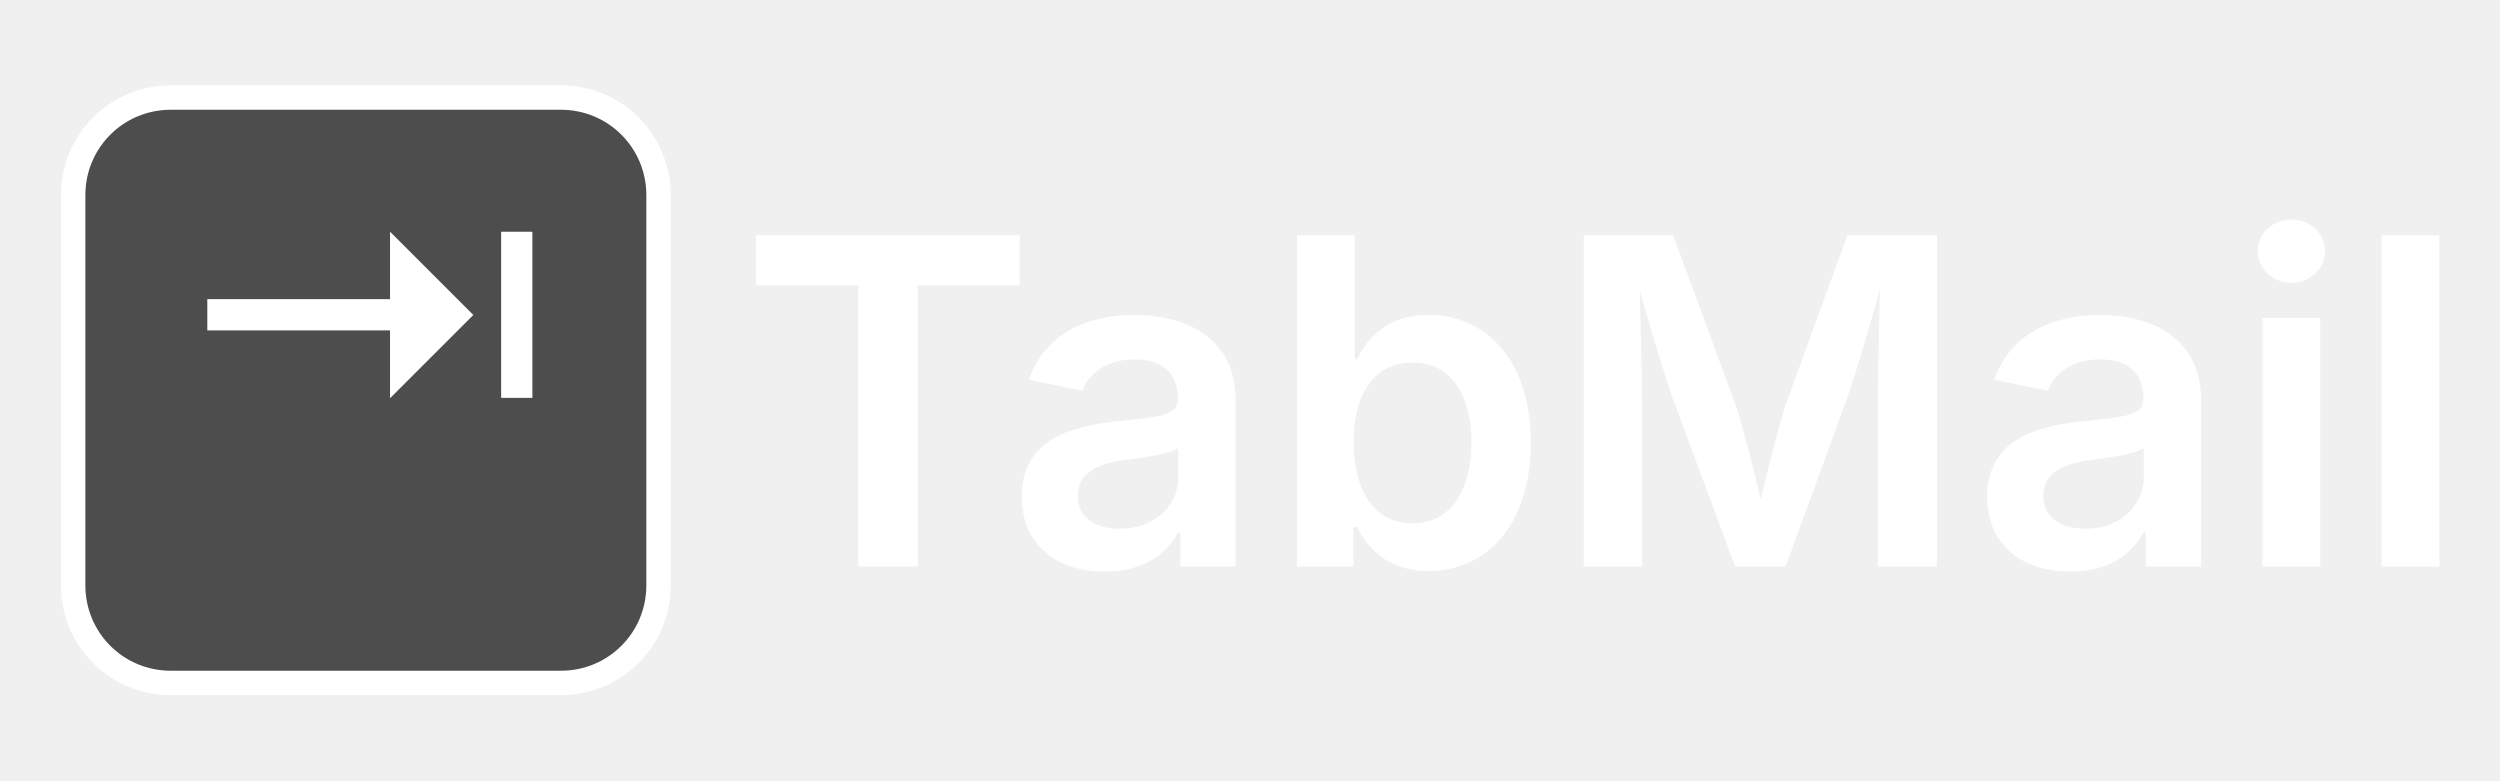
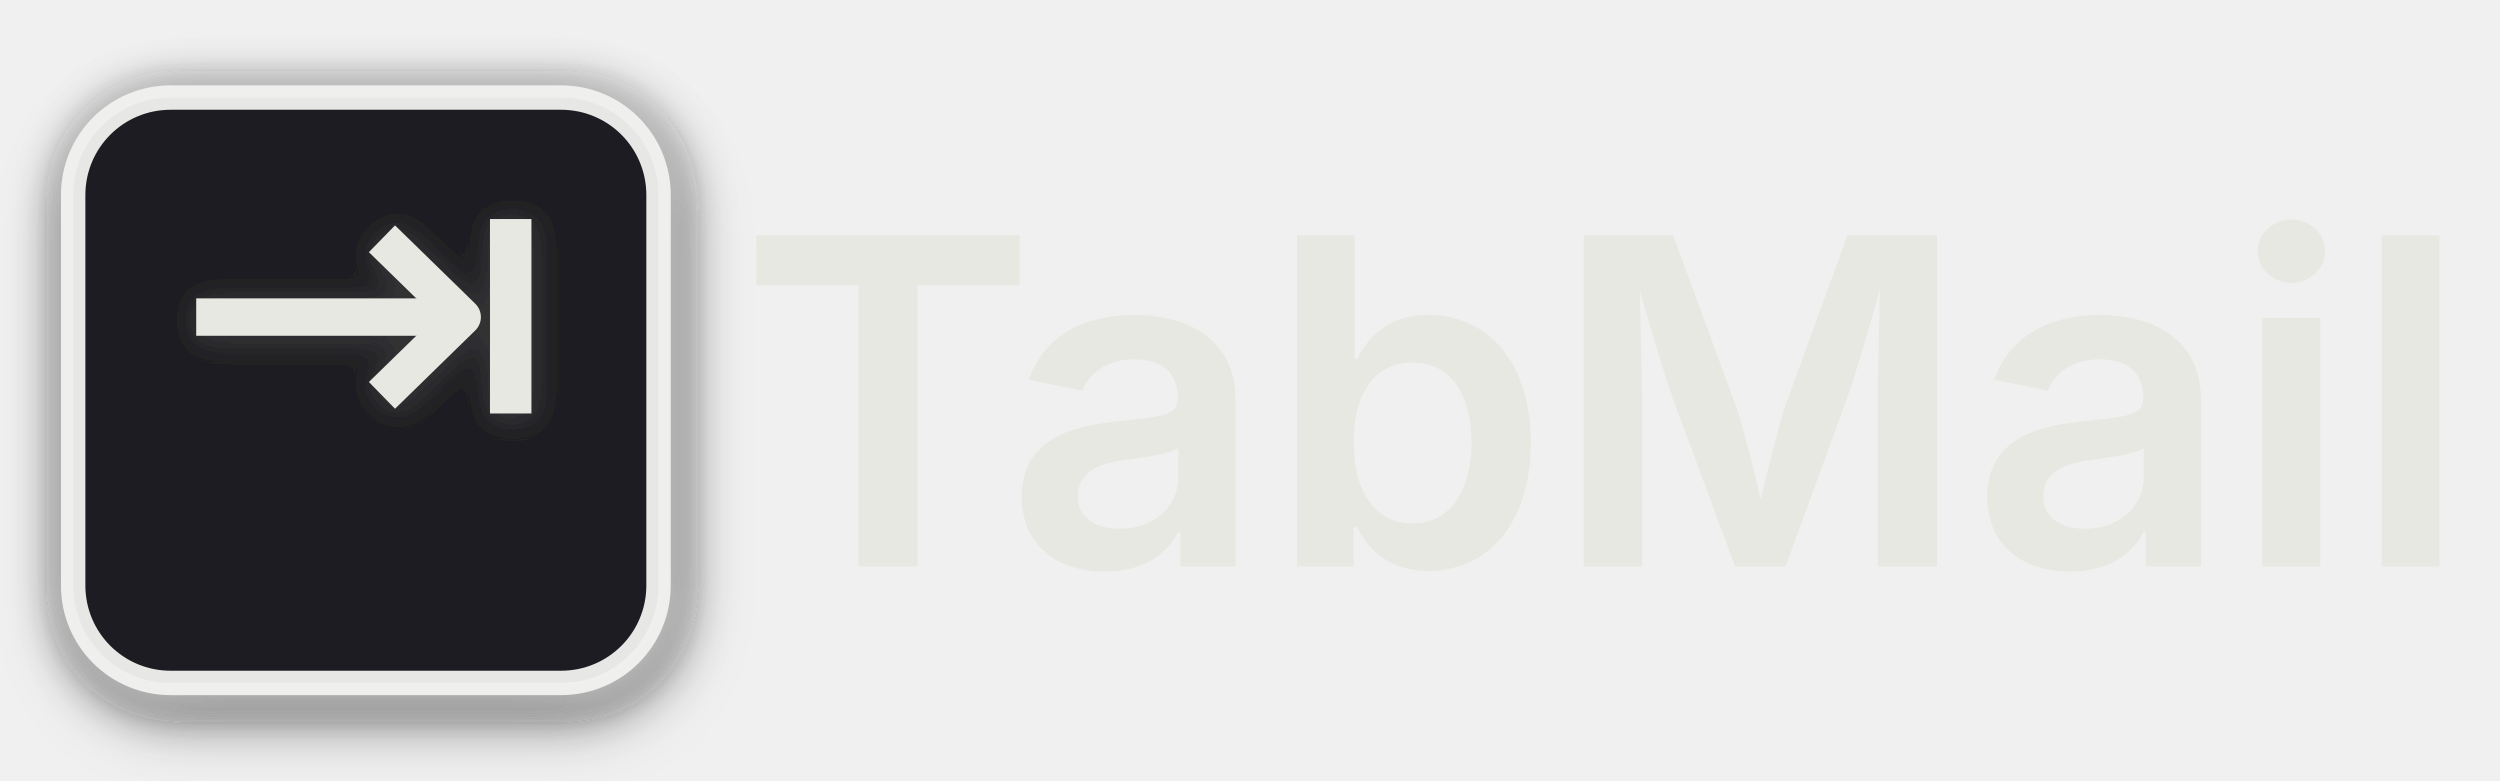
<svg xmlns="http://www.w3.org/2000/svg" width="205" height="64" viewBox="0 0 205 64" version="1.1" id="svg2">
-   <defs id="defs2" />
-   <path id="rect1" style="fill:#4d4d4d;stroke:#ffffff;stroke-width:2" d="m 14,8 h 32 c 4.432,0 8,3.568 8,8 v 32 c 0,4.432 -3.568,8 -8,8 H 14 C 9.568,56 6,52.432 6,48 V 16 C 6,11.568 9.568,8 14,8 Z" />
-   <path style="font-size:32px;font-family:Inter;-inkscape-font-specification:'Inter, Normal';text-anchor:middle;fill:#ffffff" d="M 31.984,32.656 38.812,25.828 31.984,19 v 5.531 H 17 v 2.562 H 31.984 Z M 41.094,32.625 h 2.562 V 19 h -2.562 z" id="text1" aria-label="⇥" />
-   <path style="font-weight:600;font-size:37.333px;font-family:Inter;-inkscape-font-specification:'Inter, Semi-Bold';dominant-baseline:middle;fill:#ffffff" d="m 62,23.396 h 8.385 v 23.06 h 4.867 V 23.396 h 8.367 V 19.294 H 62 Z m 28.602,23.479 c 3.172,0 5.104,-1.477 5.997,-3.227 h 0.182 v 2.807 h 4.539 V 32.839 c 0,-5.432 -4.484,-7.018 -8.312,-7.018 -4.083,0 -7.437,1.732 -8.641,5.323 l 4.393,0.893 c 0.492,-1.349 1.896,-2.57 4.266,-2.57 2.315,0 3.555,1.167 3.555,3.154 v 0.091 c 0,1.404 -1.495,1.458 -5.031,1.841 -3.937,0.419 -7.766,1.586 -7.766,6.18 0,4.01 2.935,6.143 6.818,6.143 z m 1.221,-3.518 c -2.005,0 -3.445,-0.911 -3.445,-2.68 0,-1.859 1.604,-2.643 3.737,-2.935 1.221,-0.164 3.865,-0.492 4.503,-1.003 v 2.406 c 0,2.26 -1.878,4.211 -4.794,4.211 z m 25.284,3.464 c 4.831,0 8.422,-3.828 8.422,-10.518 0,-6.781 -3.701,-10.482 -8.404,-10.482 -3.628,0 -5.122,2.187 -5.833,3.628 h -0.201 V 19.294 h -4.74 v 27.161 h 4.63 v -3.227 h 0.31 c 0.729,1.477 2.315,3.591 5.815,3.591 z m -1.276,-3.901 c -3.099,0 -4.831,-2.661 -4.831,-6.635 0,-3.974 1.695,-6.562 4.831,-6.562 3.208,0 4.831,2.771 4.831,6.562 0,3.828 -1.659,6.635 -4.831,6.635 z m 14.036,3.536 h 4.776 V 32.747 c 0,-2.06 -0.109,-5.815 -0.182,-8.896 1.003,3.5 2.096,7.128 2.734,8.896 l 5.086,13.708 h 4.138 l 5.013,-13.708 c 0.638,-1.823 1.786,-5.56 2.716,-9.042 -0.055,3.227 -0.164,7.018 -0.164,9.042 v 13.708 h 4.849 V 19.294 h -7.346 l -5.104,14.018 c -0.529,1.622 -1.367,4.977 -2.005,7.656 -0.62,-2.716 -1.477,-6.052 -2.023,-7.656 L 137.195,19.294 h -7.328 z m 39.904,0.419 c 3.172,0 5.104,-1.477 5.997,-3.227 h 0.182 v 2.807 h 4.539 V 32.839 c 0,-5.432 -4.484,-7.018 -8.312,-7.018 -4.083,0 -7.437,1.732 -8.641,5.323 l 4.393,0.893 c 0.492,-1.349 1.896,-2.57 4.266,-2.57 2.315,0 3.555,1.167 3.555,3.154 v 0.091 c 0,1.404 -1.495,1.458 -5.031,1.841 -3.938,0.419 -7.766,1.586 -7.766,6.18 0,4.01 2.935,6.143 6.818,6.143 z m 1.221,-3.518 c -2.005,0 -3.445,-0.911 -3.445,-2.68 0,-1.859 1.604,-2.643 3.737,-2.935 1.221,-0.164 3.865,-0.492 4.503,-1.003 v 2.406 c 0,2.26 -1.878,4.211 -4.794,4.211 z m 14.529,3.099 h 4.74 V 26.076 h -4.74 z m 2.37,-23.26 c 1.513,0 2.771,-1.167 2.771,-2.607 0,-1.44 -1.258,-2.589 -2.771,-2.589 -1.513,0 -2.753,1.148 -2.753,2.589 0,1.44 1.24,2.607 2.753,2.607 z m 12.141,-3.901 h -4.74 v 27.161 h 4.74 z" id="text2" aria-label="TabMail" />
+   <defs id="defs2">
+     <filter id="shadow" x="-0.221" y="-0.221" width="1.452" height="1.483">
+       <feGaussianBlur in="SourceAlpha" stdDeviation="2" result="blur" id="feGaussianBlur1" />
+       <feOffset dx="0" dy="1.5" result="offsetBlur" id="feOffset1" />
+       <feFlood flood-color="#000000" flood-opacity="0.35" result="color" id="feFlood1" />
+       <feComposite in="color" in2="offsetBlur" operator="in" result="shadow" id="feComposite1" />
+       <feMerge id="feMerge2">
+         <feMergeNode in="shadow" id="feMergeNode1" />
+         <feMergeNode in="SourceGraphic" id="feMergeNode2" />
+       </feMerge>
+     </filter>
+     <filter style="color-interpolation-filters:sRGB;" id="filter18" x="-0.171" y="-0.171" width="1.362" height="1.362">
+       <feFlood result="flood" in="SourceGraphic" flood-opacity="0.498" flood-color="rgb(0,0,0)" id="feFlood17" />
+       <feGaussianBlur result="blur" in="SourceGraphic" stdDeviation="2" id="feGaussianBlur17" />
+       <feOffset result="offset" in="blur" dx="0.5" dy="0.5" id="feOffset17" />
+       <feComposite result="comp1" operator="in" in="flood" in2="offset" id="feComposite17" />
+       <feComposite result="comp2" operator="over" in="SourceGraphic" in2="comp1" id="feComposite18" />
+     </filter>
+     <filter style="color-interpolation-filters:sRGB;" id="filter51" x="-0.186" y="-0.301" width="1.45" height="1.627">
+       <feFlood result="flood" in="SourceGraphic" flood-opacity="0.498" flood-color="rgb(0,0,0)" id="feFlood50" />
+       <feGaussianBlur result="blur" in="SourceGraphic" stdDeviation="1" id="feGaussianBlur50" />
+       <feOffset result="offset" in="blur" dx="0.2" dy="0.2" id="feOffset50" />
+       <feComposite result="comp1" operator="in" in="flood" in2="offset" id="feComposite50" />
+       <feComposite result="fbSourceGraphic" operator="over" in="SourceGraphic" in2="comp1" id="feComposite51" />
+       <feColorMatrix result="fbSourceGraphicAlpha" in="fbSourceGraphic" values="0 0 0 -1 0 0 0 0 -1 0 0 0 0 -1 0 0 0 0 1 0" id="feColorMatrix36" />
+       <feFlood id="feFlood36" result="flood" in="fbSourceGraphic" flood-opacity="0.251" flood-color="rgb(255,255,255)" />
+       <feGaussianBlur id="feGaussianBlur36" result="blur" in="fbSourceGraphic" stdDeviation="1" />
+       <feOffset id="feOffset36" result="offset" in="blur" dx="0.1" dy="0.2" />
+       <feComposite id="feComposite36" result="comp1" operator="in" in="flood" in2="offset" />
+       <feComposite id="feComposite37" result="comp2" operator="over" in="fbSourceGraphic" in2="comp1" />
+     </filter>
+     <filter style="color-interpolation-filters:sRGB;" id="filter54" x="-0.071" y="-0.071" width="1.152" height="1.152">
+       <feFlood result="flood" in="SourceGraphic" flood-opacity="0.506" flood-color="rgb(255,255,255)" id="feFlood53" />
+       <feGaussianBlur result="blur" in="SourceGraphic" stdDeviation="1" id="feGaussianBlur53" />
+       <feOffset result="offset" in="blur" dx="0.5" dy="0.5" id="feOffset53" />
+       <feComposite result="comp1" operator="in" in="flood" in2="offset" id="feComposite53" />
+       <feComposite result="comp2" operator="over" in="SourceGraphic" in2="comp1" id="feComposite54" />
+     </filter>
+   </defs>
+   <g filter="url(#shadow)">
+     <g style="filter:url(#filter18)">
+       <path id="rect1" style="fill:#1d1d20;stroke:#f1f1ef;stroke-width:2;stroke-opacity:0.951;stroke-dasharray:none;stroke-miterlimit:8;stroke-linecap:square;paint-order:normal;fill-opacity:1;filter:url(#filter54)" d="m 14,8 h 32 c 4.432,0 8,3.568 8,8 v 32 c 0,4.432 -3.568,8 -8,8 H 14 C 9.568,56 6,52.432 6,48 V 16 C 6,11.568 9.568,8 14,8 Z" />
+       <g id="g3" style="stroke:#e8e8e2;stroke-opacity:1;filter:url(#filter51);stroke-linecap:butt;paint-order:normal" transform="translate(-2.410256)">
+         <path id="arrow-shaft" d="M 18.5,26 H 40.3" style="fill:none;stroke:#e8e8e2;stroke-width:3.067;stroke-linecap:butt;stroke-dasharray:none;stroke-opacity:1;paint-order:normal" />
+         <path id="arrowhead" d="M 33.73,19.58 40.31,26 33.73,32.42" style="fill:none;stroke:#e8e8e2;stroke-width:3.067;stroke-linecap:butt;stroke-linejoin:round;stroke-dasharray:none;stroke-opacity:1;paint-order:normal" />
+         <path id="vertical-bar" d="M 44.288,17.962 V 33.905" style="fill:none;stroke:#e8e8e2;stroke-width:3.4;stroke-linecap:butt;stroke-dasharray:none;stroke-opacity:1;paint-order:normal" />
+       </g>
+     </g>
+   </g>
+   <path style="font-weight:600;font-size:37.333px;font-family:Inter;-inkscape-font-specification:'Inter, Semi-Bold';dominant-baseline:middle;fill:#e8e8e2" d="m 62,23.396 h 8.385 v 23.06 h 4.867 V 23.396 h 8.367 V 19.294 H 62 Z m 28.602,23.479 c 3.172,0 5.104,-1.477 5.997,-3.227 h 0.182 v 2.807 h 4.539 V 32.839 c 0,-5.432 -4.484,-7.018 -8.312,-7.018 -4.083,0 -7.437,1.732 -8.641,5.323 l 4.393,0.893 c 0.492,-1.349 1.896,-2.57 4.266,-2.57 2.315,0 3.555,1.167 3.555,3.154 v 0.091 c 0,1.404 -1.495,1.458 -5.031,1.841 -3.937,0.419 -7.766,1.586 -7.766,6.18 0,4.01 2.935,6.143 6.818,6.143 z m 1.221,-3.518 c -2.005,0 -3.445,-0.911 -3.445,-2.68 0,-1.859 1.604,-2.643 3.737,-2.935 1.221,-0.164 3.865,-0.492 4.503,-1.003 v 2.406 c 0,2.26 -1.878,4.211 -4.794,4.211 z m 25.284,3.464 c 4.831,0 8.422,-3.828 8.422,-10.518 0,-6.781 -3.701,-10.482 -8.404,-10.482 -3.628,0 -5.122,2.187 -5.833,3.628 h -0.201 V 19.294 h -4.74 v 27.161 h 4.63 v -3.227 h 0.31 c 0.729,1.477 2.315,3.591 5.815,3.591 z m -1.276,-3.901 c -3.099,0 -4.831,-2.661 -4.831,-6.635 0,-3.974 1.695,-6.562 4.831,-6.562 3.208,0 4.831,2.771 4.831,6.562 0,3.828 -1.659,6.635 -4.831,6.635 z m 14.036,3.536 h 4.776 V 32.747 c 0,-2.06 -0.109,-5.815 -0.182,-8.896 1.003,3.5 2.096,7.128 2.734,8.896 l 5.086,13.708 h 4.138 l 5.013,-13.708 c 0.638,-1.823 1.786,-5.56 2.716,-9.042 -0.055,3.227 -0.164,7.018 -0.164,9.042 v 13.708 h 4.849 V 19.294 h -7.346 l -5.104,14.018 c -0.529,1.622 -1.367,4.977 -2.005,7.656 -0.62,-2.716 -1.477,-6.052 -2.023,-7.656 L 137.195,19.294 h -7.328 z m 39.904,0.419 c 3.172,0 5.104,-1.477 5.997,-3.227 h 0.182 v 2.807 h 4.539 V 32.839 c 0,-5.432 -4.484,-7.018 -8.312,-7.018 -4.083,0 -7.437,1.732 -8.641,5.323 l 4.393,0.893 c 0.492,-1.349 1.896,-2.57 4.266,-2.57 2.315,0 3.555,1.167 3.555,3.154 v 0.091 c 0,1.404 -1.495,1.458 -5.031,1.841 -3.938,0.419 -7.766,1.586 -7.766,6.18 0,4.01 2.935,6.143 6.818,6.143 z m 1.221,-3.518 c -2.005,0 -3.445,-0.911 -3.445,-2.68 0,-1.859 1.604,-2.643 3.737,-2.935 1.221,-0.164 3.865,-0.492 4.503,-1.003 v 2.406 c 0,2.26 -1.878,4.211 -4.794,4.211 z m 14.529,3.099 h 4.74 V 26.076 h -4.74 z m 2.37,-23.26 c 1.513,0 2.771,-1.167 2.771,-2.607 0,-1.44 -1.258,-2.589 -2.771,-2.589 -1.513,0 -2.753,1.148 -2.753,2.589 0,1.44 1.24,2.607 2.753,2.607 z m 12.141,-3.901 h -4.74 v 27.161 h 4.74 z" id="text2" aria-label="TabMail" />
</svg>
